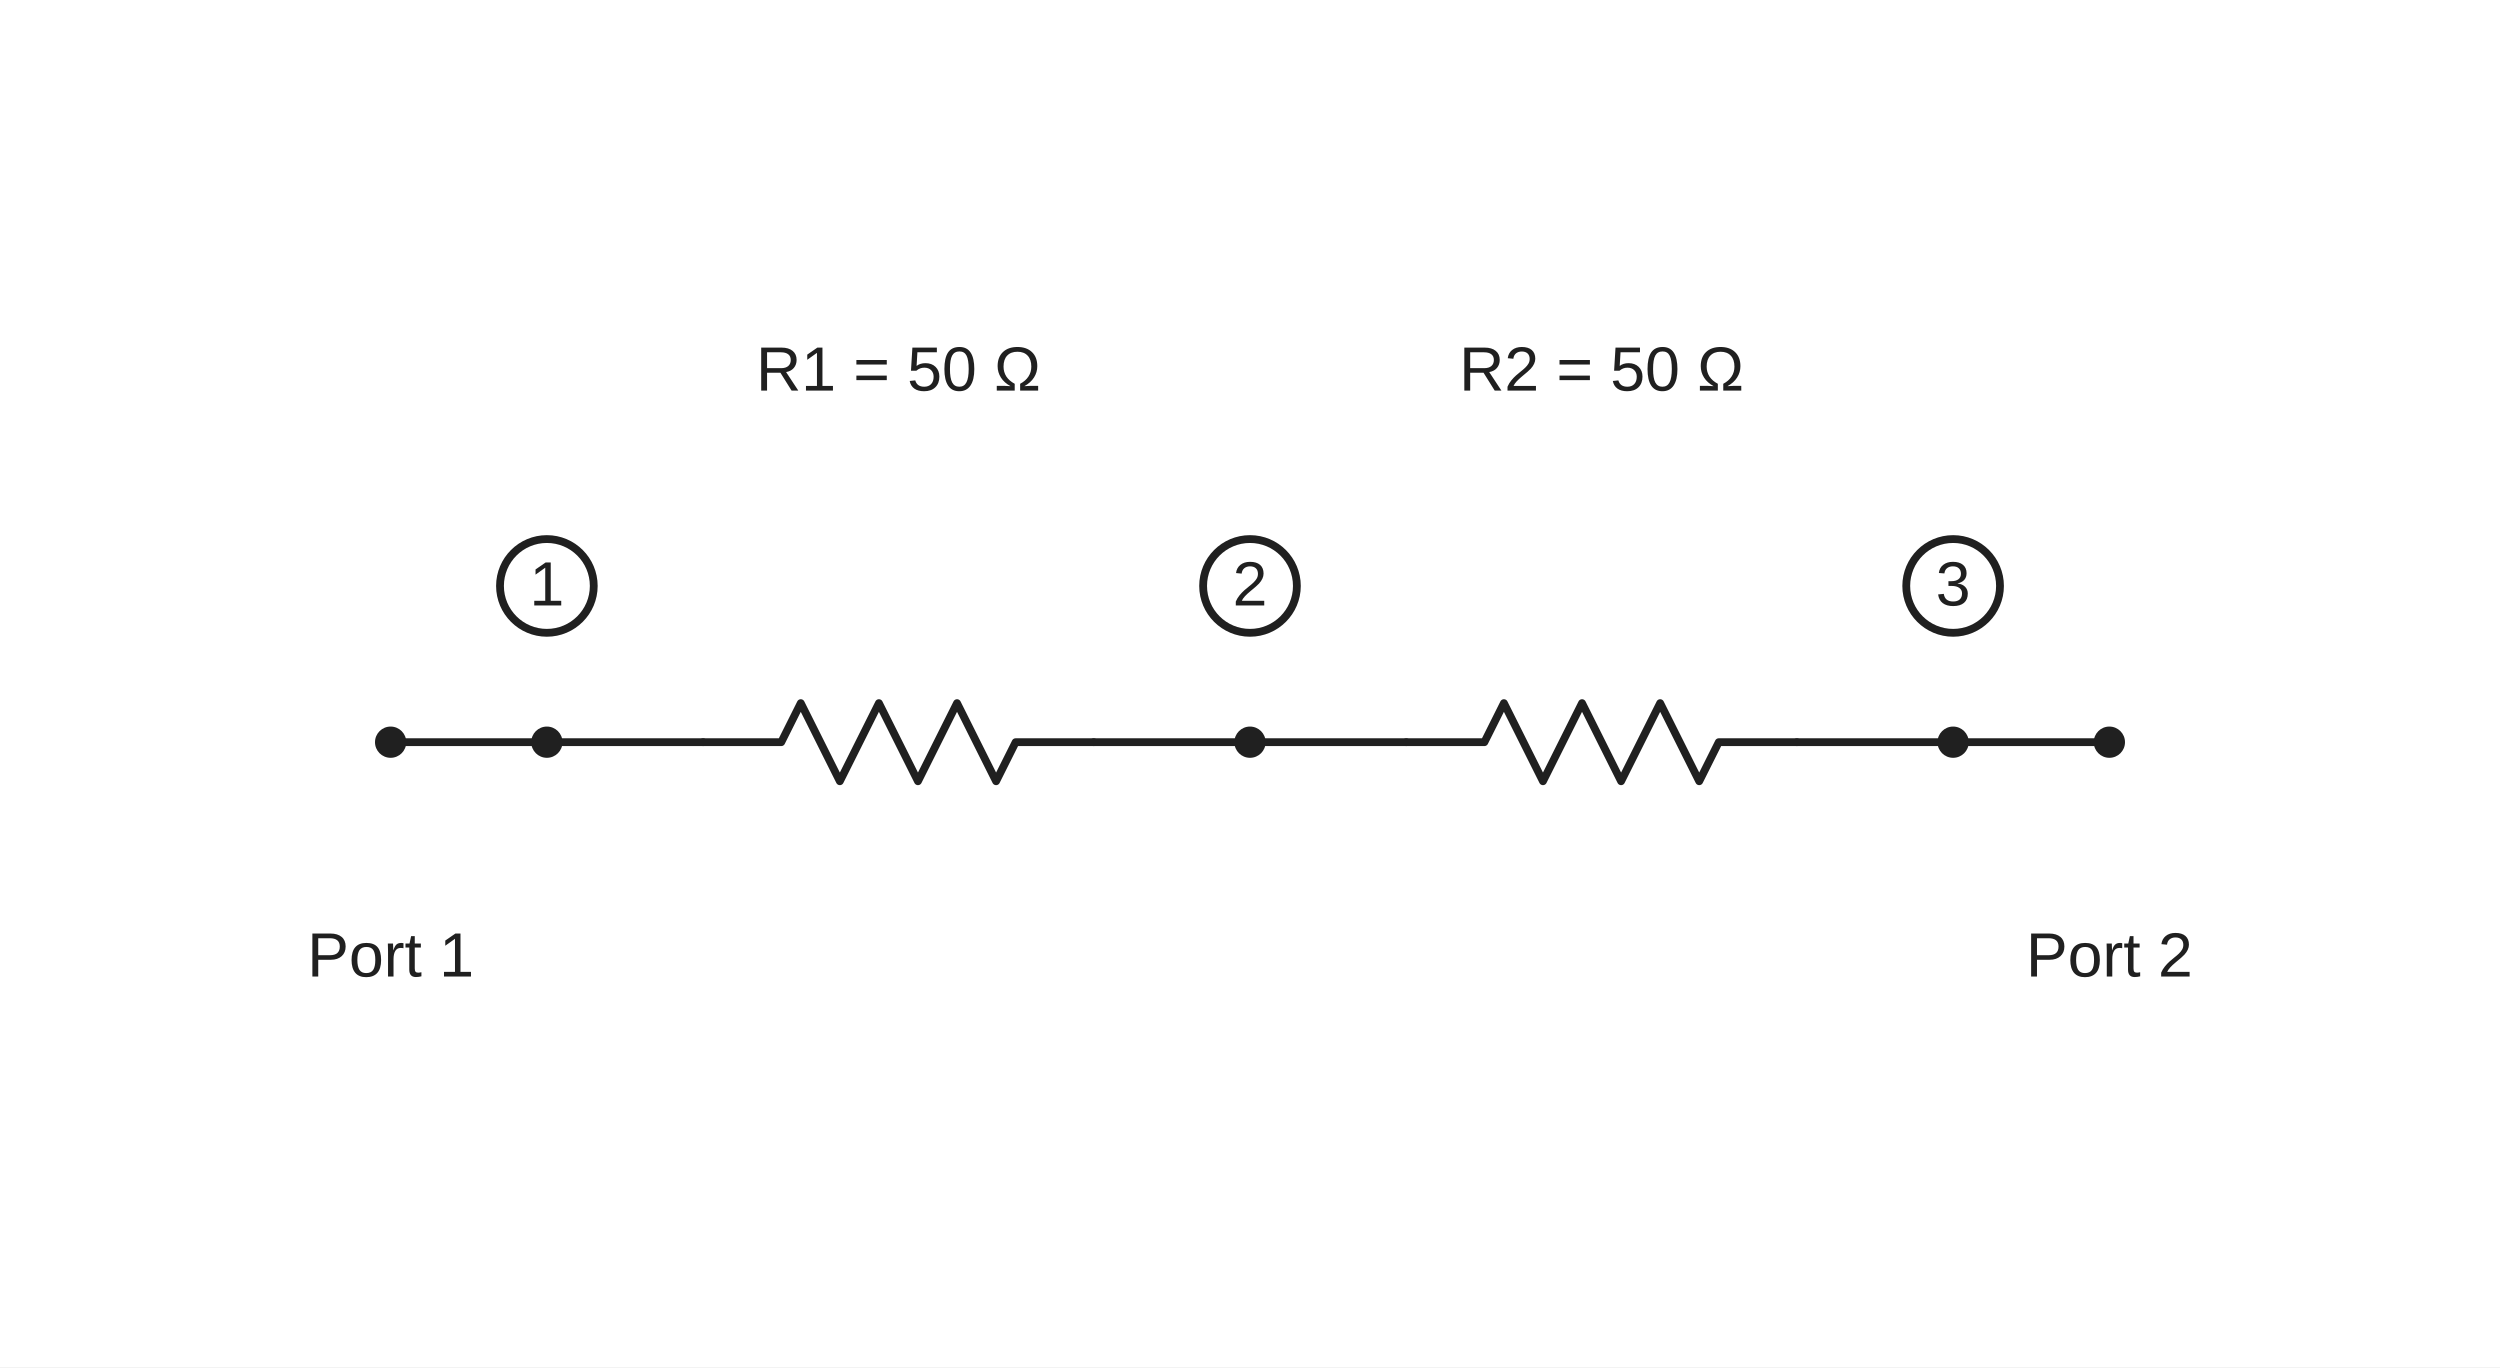
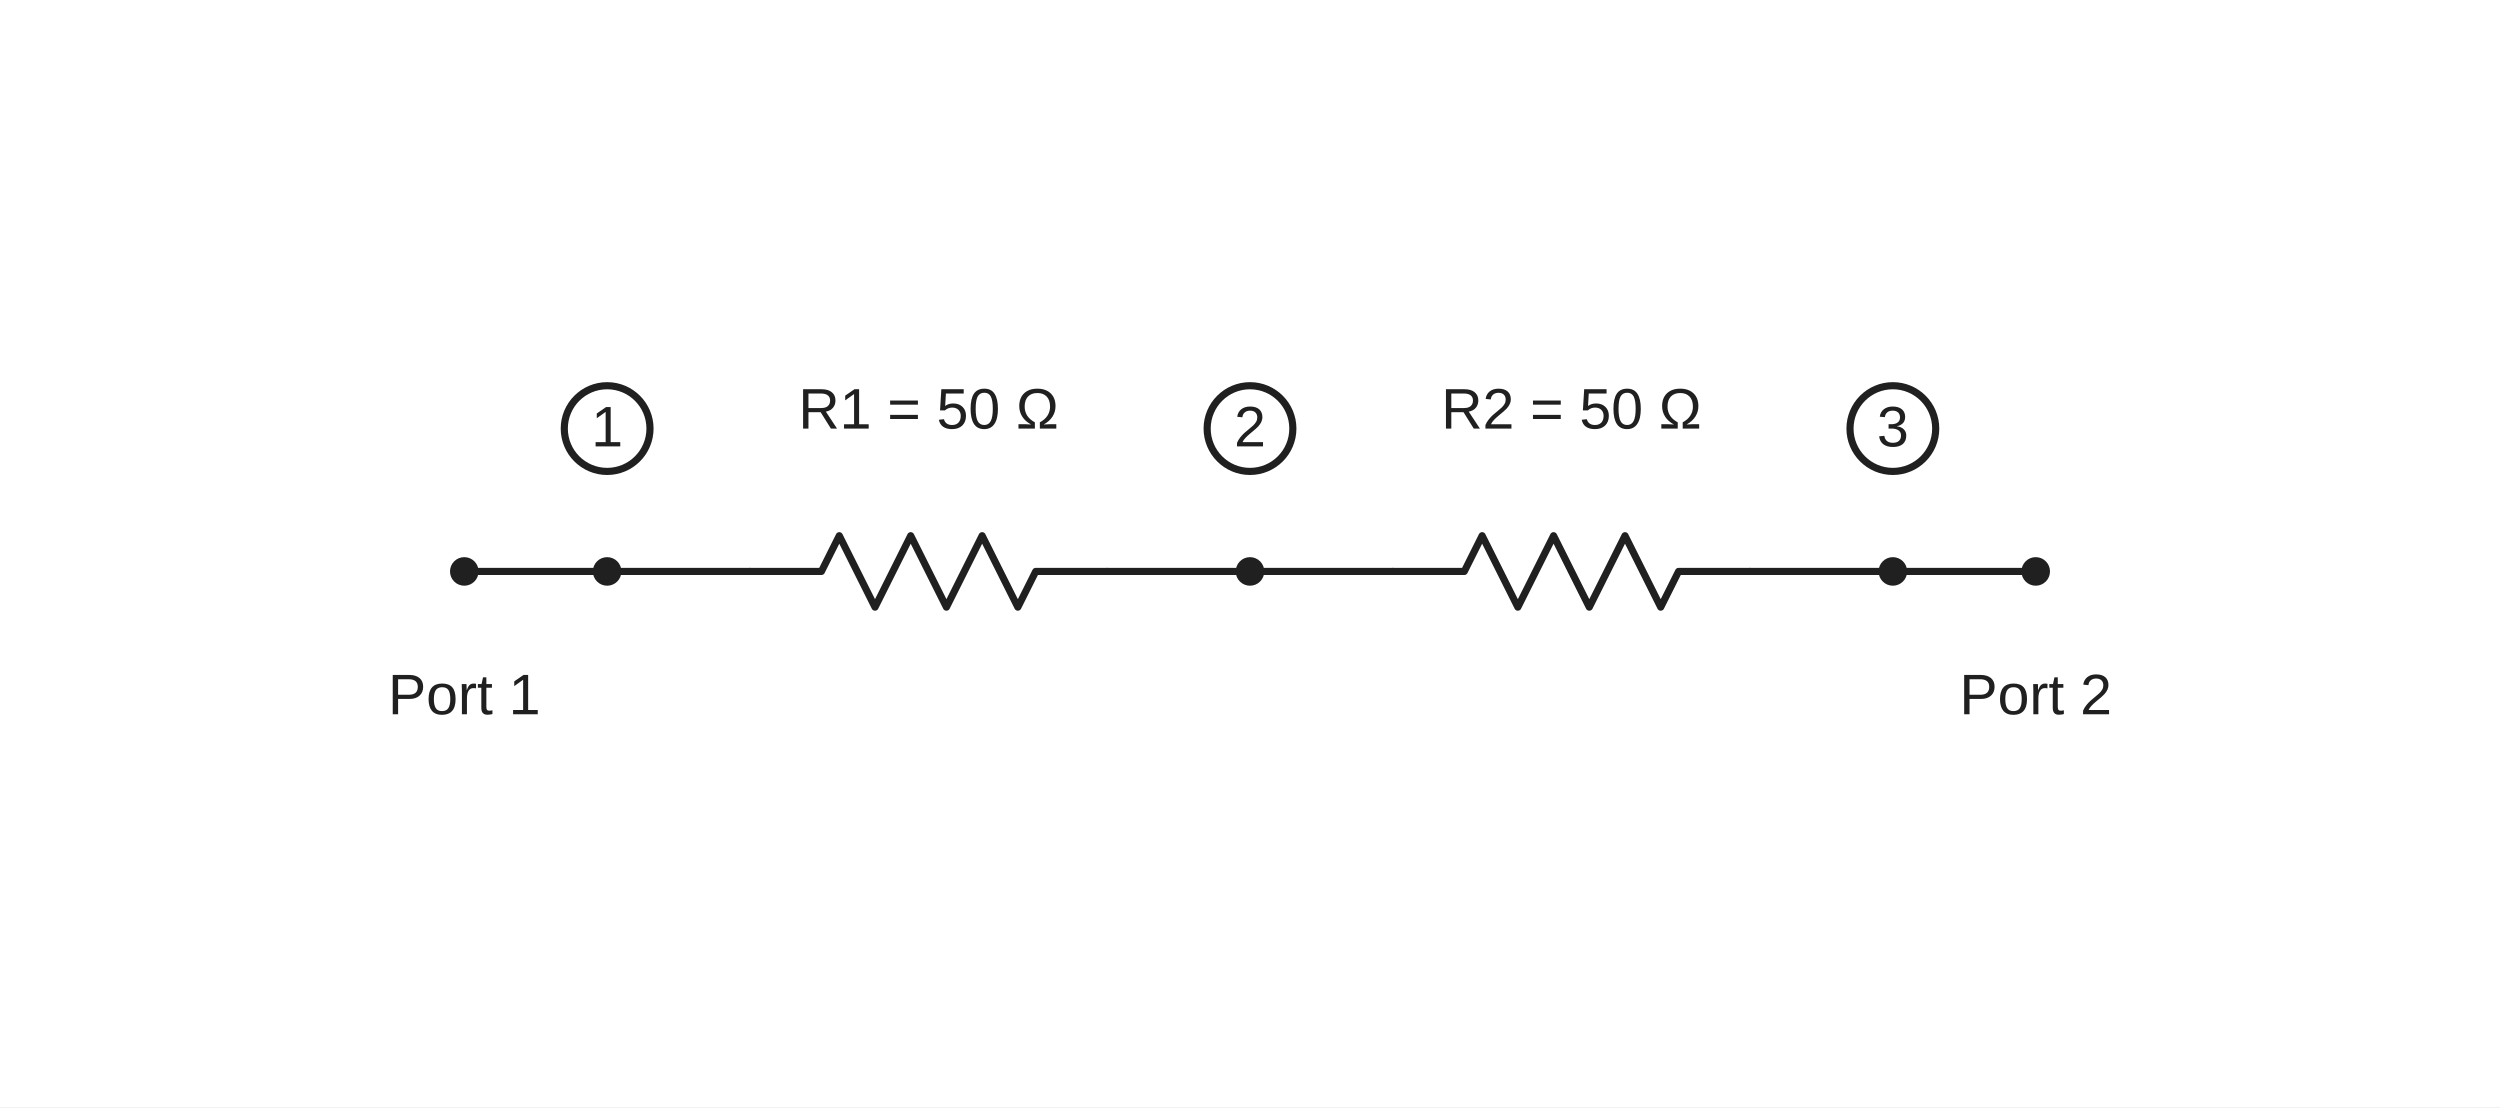
- <svg xmlns="http://www.w3.org/2000/svg" viewBox="-60 -90 640 350" role="img" aria-label="Nodal nPort schematic">
-   <rect x="-60" y="-90" width="640" height="350" fill="#ffffff" />
+ <svg xmlns="http://www.w3.org/2000/svg" viewBox="-90 -60 700 310" role="img" aria-label="Nodal nPort schematic">
+   <rect x="-90" y="-60" width="700" height="310" fill="#ffffff" />
  <g fill="none" stroke="#202020" stroke-width="2" stroke-linecap="round" stroke-linejoin="round">
    <path d="M40 100 L120 100" />
    <path d="M220 100 L300 100" />
    <path d="M400 100 L480 100" />
  </g>
  <g fill="#202020" font-family="Arial, Helvetica, sans-serif" font-size="16">
    <g transform="translate(120 100) rotate(0) scale(1 1) translate(-60 -80)" fill="none" stroke="#202020" stroke-width="2" stroke-linecap="round" stroke-linejoin="round">
      <g fill="none" stroke="#202020" stroke-width="2" stroke-linecap="round" stroke-linejoin="round">
        <path d="M60 80 H80 L85 70 L95 90 L105 70 L115 90 L125 70 L135 90 L140 80 H160" />
      </g>
    </g>
    <g transform="translate(300 100) rotate(0) scale(1 1) translate(-60 -80)" fill="none" stroke="#202020" stroke-width="2" stroke-linecap="round" stroke-linejoin="round">
      <g fill="none" stroke="#202020" stroke-width="2" stroke-linecap="round" stroke-linejoin="round">
        <path d="M60 80 H80 L85 70 L95 90 L105 70 L115 90 L125 70 L135 90 L140 80 H160" />
      </g>
    </g>
    <circle data-schematic-dot="port" cx="40" cy="100" r="4" fill="#202020" />
    <circle data-schematic-dot="port" cx="480" cy="100" r="4" fill="#202020" />
    <circle data-schematic-dot="node" cx="80" cy="100" r="4" fill="#202020" />
    <circle cx="80" cy="60" r="12" fill="#ffffff" stroke="#202020" stroke-width="2" />
-     <text x="80" y="65" text-anchor="middle">1</text>
+     <text x="80" y="65" text-anchor="middle" font-size="16">1</text>
    <circle data-schematic-dot="node" cx="260" cy="100" r="4" fill="#202020" />
    <circle cx="260" cy="60" r="12" fill="#ffffff" stroke="#202020" stroke-width="2" />
-     <text x="260" y="65" text-anchor="middle">2</text>
+     <text x="260" y="65" text-anchor="middle" font-size="16">2</text>
    <circle data-schematic-dot="node" cx="440" cy="100" r="4" fill="#202020" />
    <circle cx="440" cy="60" r="12" fill="#ffffff" stroke="#202020" stroke-width="2" />
-     <text x="440" y="65" text-anchor="middle">3</text>
-     <text x="170" y="10" text-anchor="middle">R1 = 50 Ω</text>
-     <text x="350" y="10" text-anchor="middle">R2 = 50 Ω</text>
-     <text x="40" y="160" text-anchor="middle">Port 1</text>
-     <text x="480" y="160" text-anchor="middle">Port 2</text>
+     <text x="440" y="65" text-anchor="middle" font-size="16">3</text>
+     <text x="170" y="60" text-anchor="middle">R1 = 50 Ω</text>
+     <text x="350" y="60" text-anchor="middle">R2 = 50 Ω</text>
+     <text x="40" y="140" text-anchor="middle">Port 1</text>
+     <text x="480" y="140" text-anchor="middle">Port 2</text>
  </g>
</svg>
